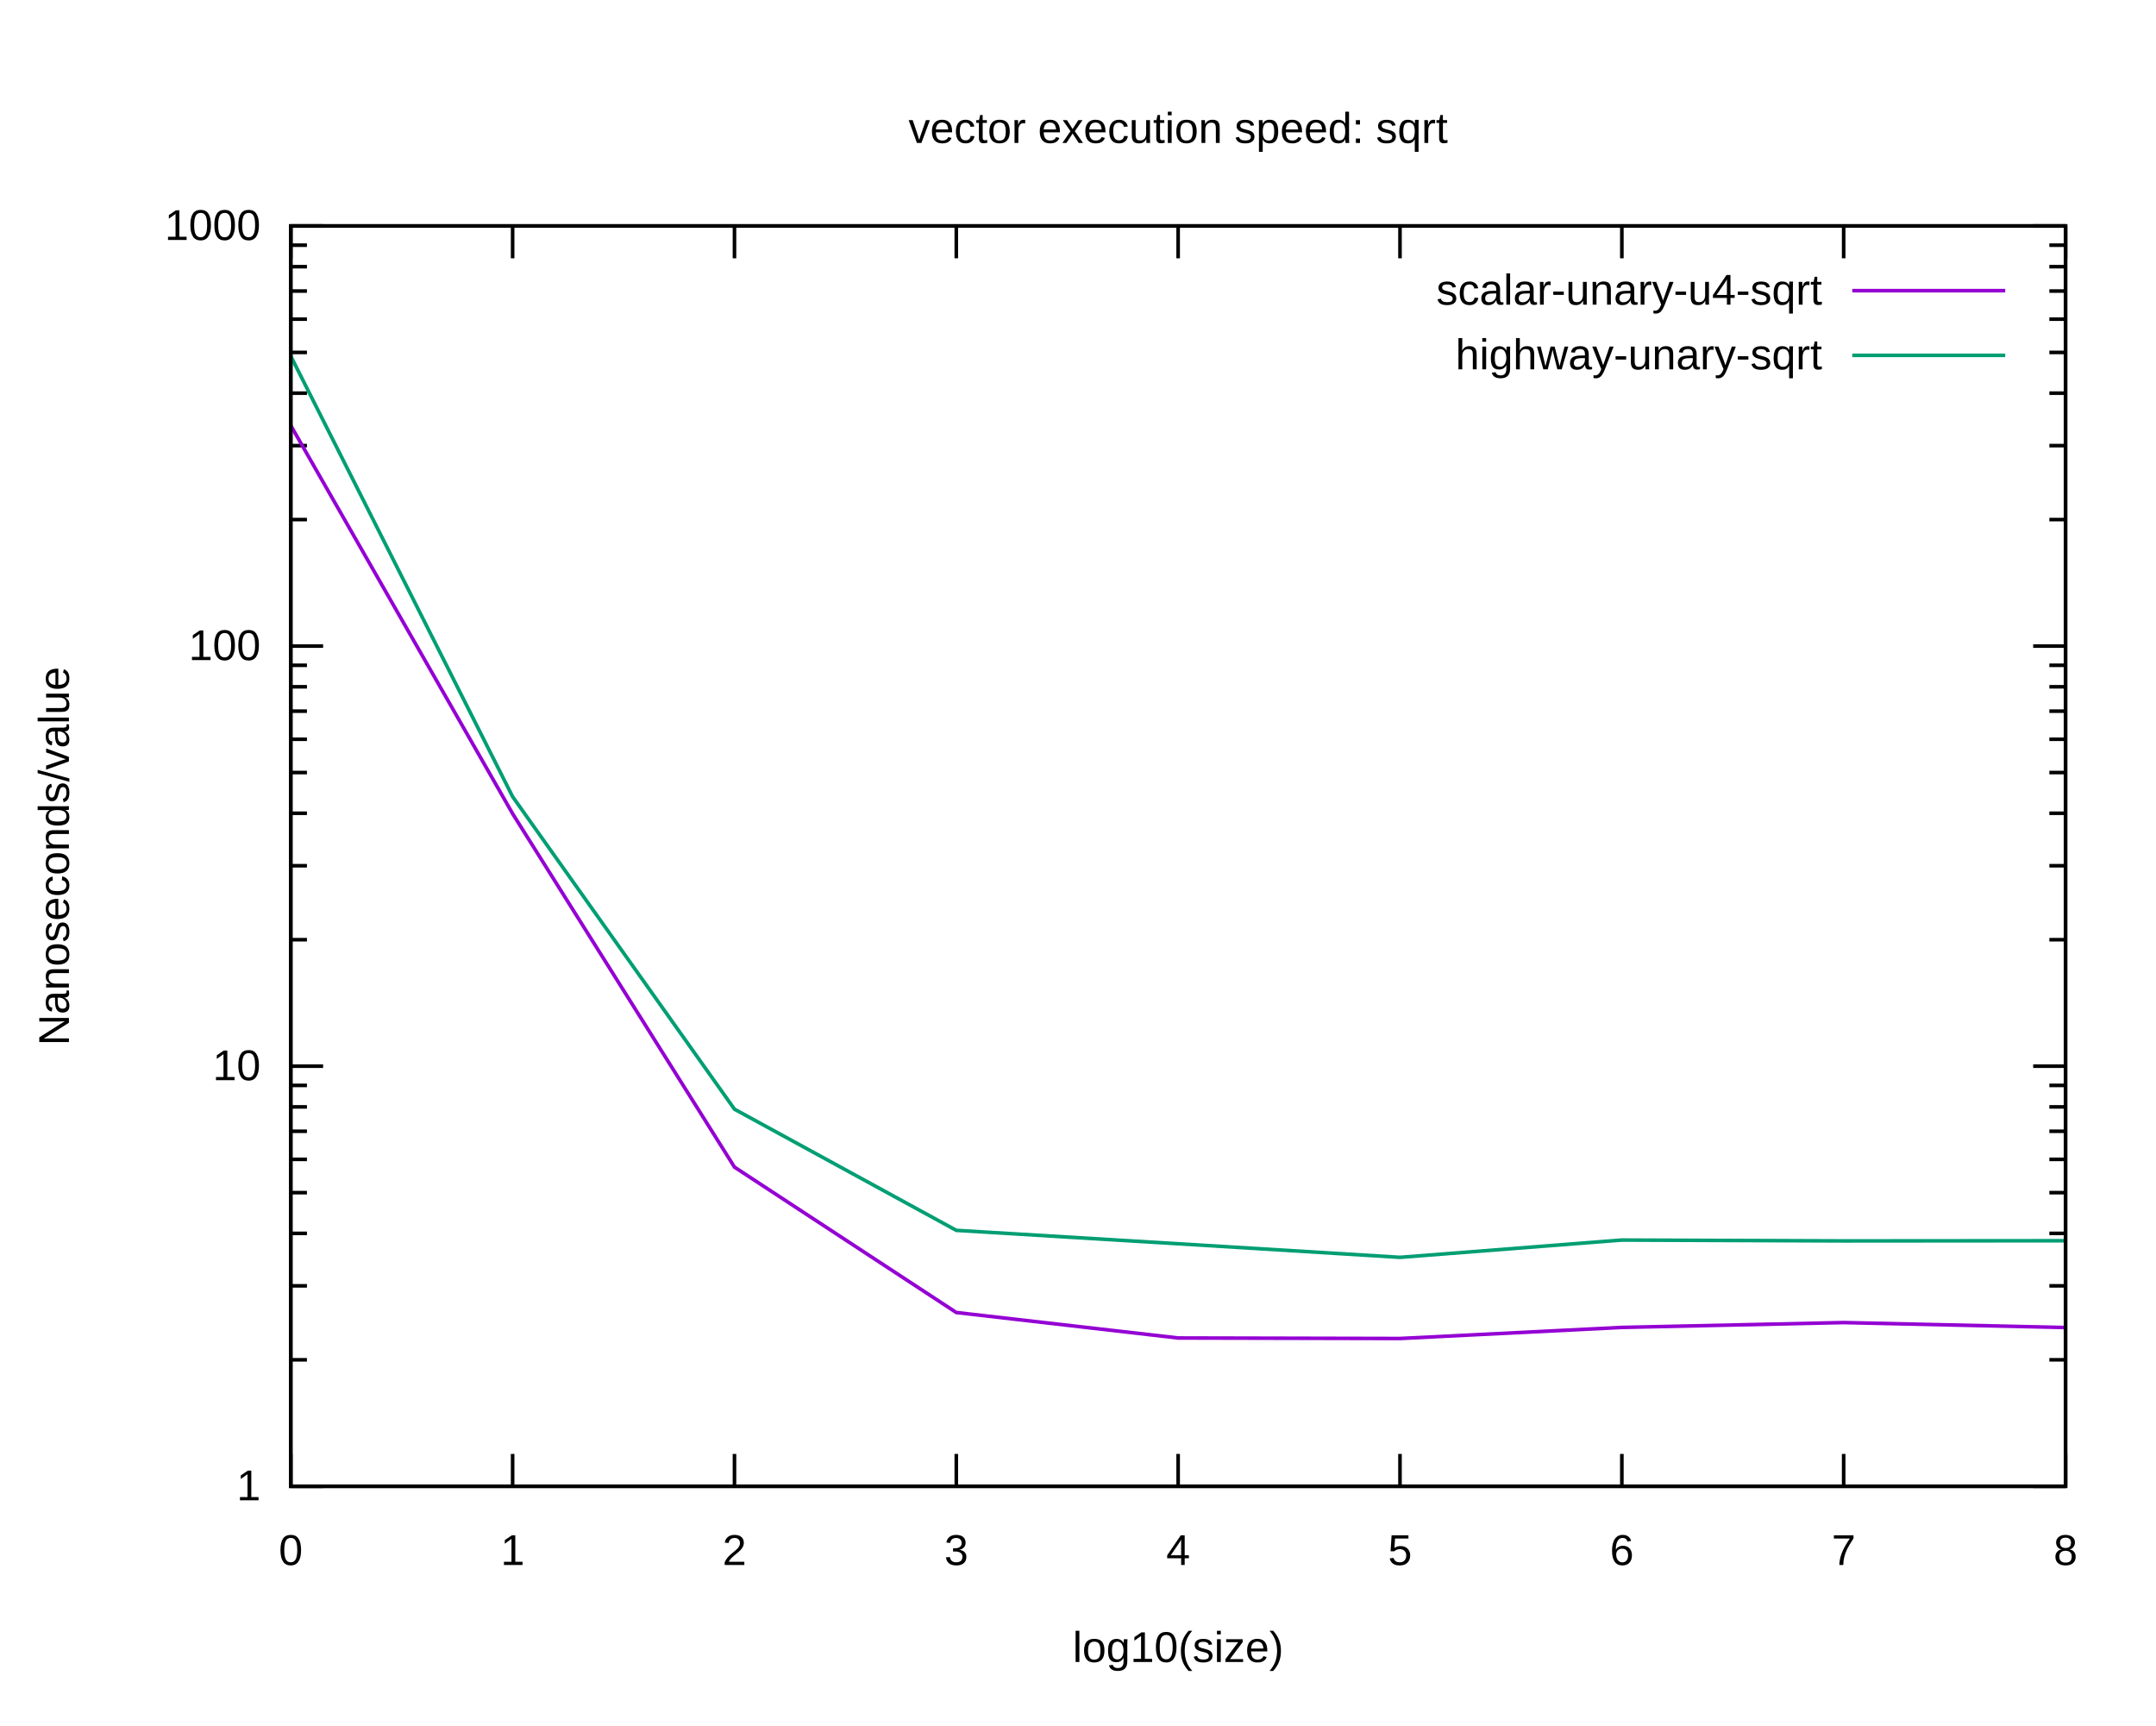
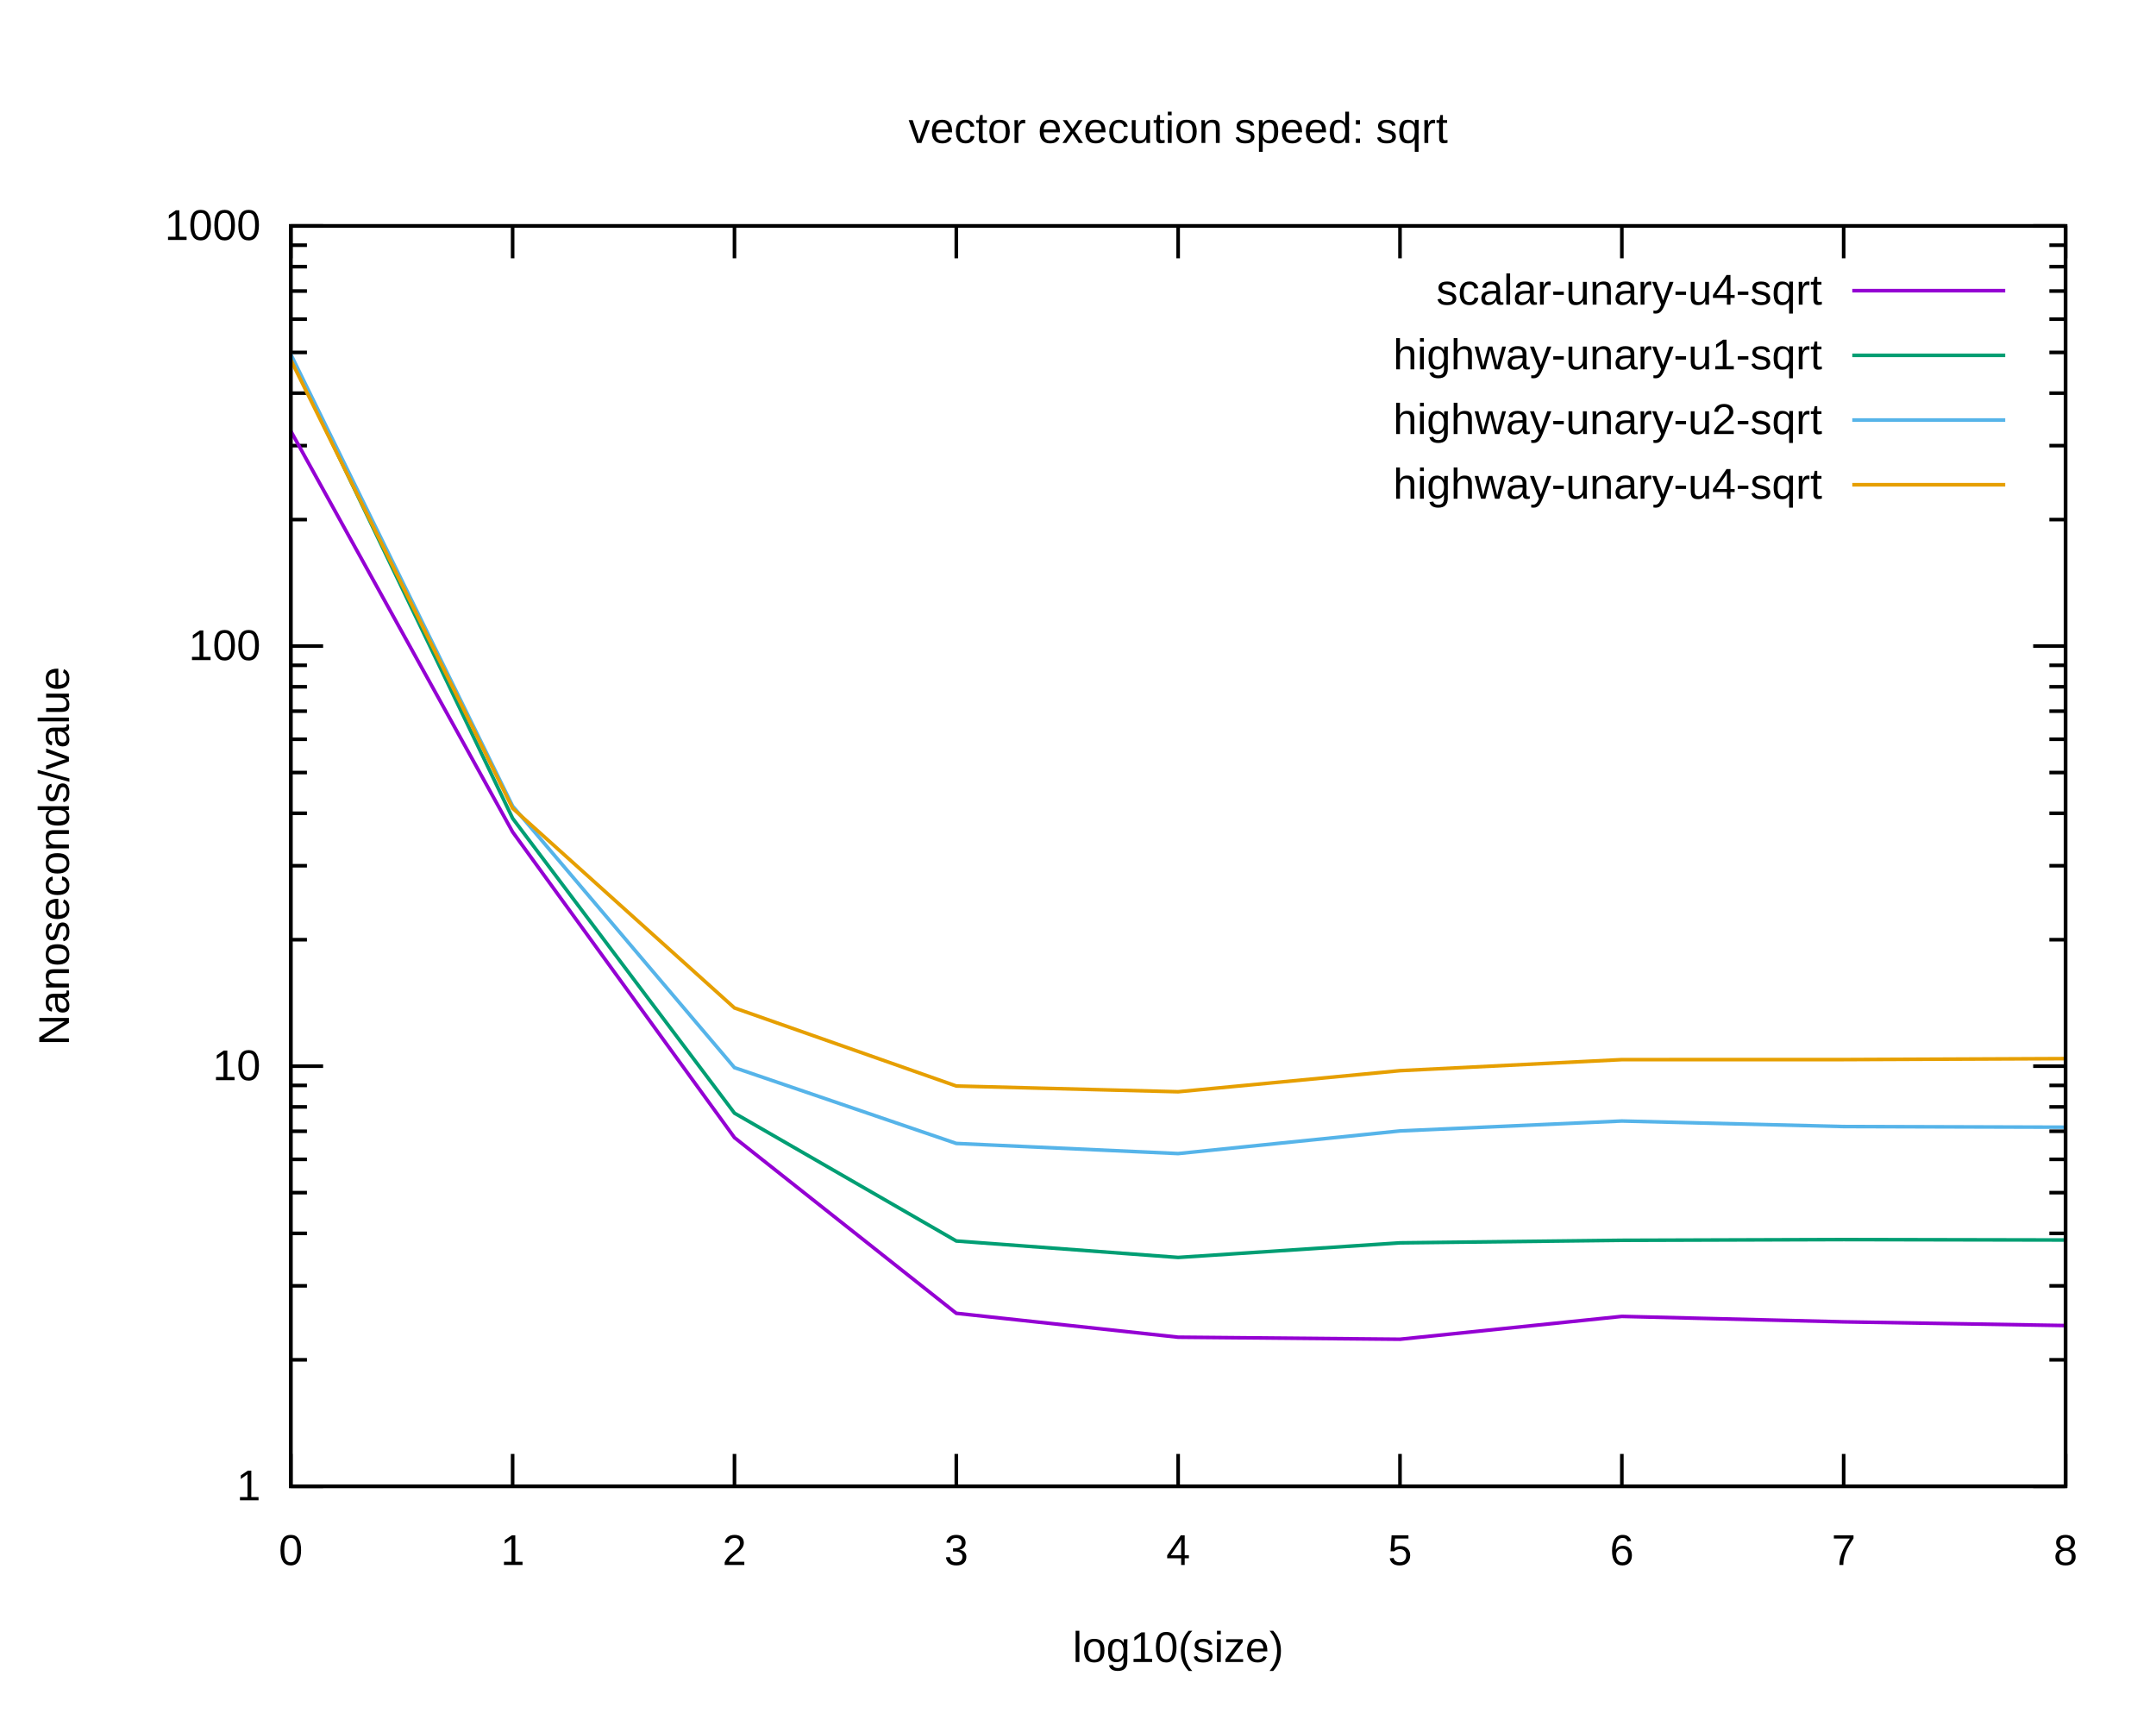
<svg xmlns="http://www.w3.org/2000/svg" xmlns:xlink="http://www.w3.org/1999/xlink" viewBox="0 0 600 480">
  <g id="gnuplot_canvas">
    <rect x="0" y="0" width="600" height="480" fill="none" />
    <defs>
      <circle id="gpDot" r="0.5" stroke-width="0.5" stroke="currentColor" />
      <path id="gpPt0" stroke-width="0.222" stroke="currentColor" d="M-1,0 h2 M0,-1 v2" />
      <path id="gpPt1" stroke-width="0.222" stroke="currentColor" d="M-1,-1 L1,1 M1,-1 L-1,1" />
      <path id="gpPt2" stroke-width="0.222" stroke="currentColor" d="M-1,0 L1,0 M0,-1 L0,1 M-1,-1 L1,1 M-1,1 L1,-1" />
      <rect id="gpPt3" stroke-width="0.222" stroke="currentColor" x="-1" y="-1" width="2" height="2" />
      <rect id="gpPt4" stroke-width="0.222" stroke="currentColor" fill="currentColor" x="-1" y="-1" width="2" height="2" />
      <circle id="gpPt5" stroke-width="0.222" stroke="currentColor" cx="0" cy="0" r="1" />
      <use xlink:href="#gpPt5" id="gpPt6" fill="currentColor" stroke="none" />
      <path id="gpPt7" stroke-width="0.222" stroke="currentColor" d="M0,-1.33 L-1.33,0.67 L1.33,0.67 z" />
      <use xlink:href="#gpPt7" id="gpPt8" fill="currentColor" stroke="none" />
      <use xlink:href="#gpPt7" id="gpPt9" stroke="currentColor" transform="rotate(180)" />
      <use xlink:href="#gpPt9" id="gpPt10" fill="currentColor" stroke="none" />
      <use xlink:href="#gpPt3" id="gpPt11" stroke="currentColor" transform="rotate(45)" />
      <use xlink:href="#gpPt11" id="gpPt12" fill="currentColor" stroke="none" />
      <path id="gpPt13" stroke-width="0.222" stroke="currentColor" d="M0,1.330 L1.265,0.411 L0.782,-1.067 L-0.782,-1.076 L-1.265,0.411 z" />
      <use xlink:href="#gpPt13" id="gpPt14" fill="currentColor" stroke="none" />
      <filter id="textbox" filterUnits="objectBoundingBox" x="0" y="0" height="1" width="1">
        <feFlood flood-color="white" flood-opacity="1" result="bgnd" />
        <feComposite in="SourceGraphic" in2="bgnd" operator="atop" />
      </filter>
      <filter id="greybox" filterUnits="objectBoundingBox" x="0" y="0" height="1" width="1">
        <feFlood flood-color="lightgrey" flood-opacity="1" result="grey" />
        <feComposite in="SourceGraphic" in2="grey" operator="atop" />
      </filter>
    </defs>
    <g fill="none" color="white" stroke="currentColor" stroke-width="1.00" stroke-linecap="butt" stroke-linejoin="miter">
</g>
    <g fill="none" color="black" stroke="currentColor" stroke-width="1.00" stroke-linecap="butt" stroke-linejoin="miter">
      <path stroke="black" d="M80.92,413.54 L89.92,413.54 M574.82,413.54 L565.82,413.54  " />
      <g transform="translate(72.53,417.44)" stroke="none" fill="black" font-family="Arial" font-size="12.00" text-anchor="end">
        <text>
          <tspan font-family="Arial"> 1</tspan>
        </text>
      </g>
    </g>
    <g fill="none" color="black" stroke="currentColor" stroke-width="1.00" stroke-linecap="butt" stroke-linejoin="miter">
      <path stroke="black" d="M80.92,378.35 L85.42,378.35 M574.82,378.35 L570.32,378.35 M80.92,357.77 L85.42,357.77 M574.82,357.77 L570.32,357.77   M80.92,343.17 L85.42,343.17 M574.82,343.17 L570.32,343.17 M80.92,331.84 L85.42,331.84 M574.82,331.84 L570.32,331.84   M80.92,322.58 L85.42,322.58 M574.82,322.58 L570.32,322.58 M80.92,314.76 L85.42,314.76 M574.82,314.76 L570.32,314.76   M80.92,307.98 L85.42,307.98 M574.82,307.98 L570.32,307.98 M80.92,302.00 L85.42,302.00 M574.82,302.00 L570.32,302.00   M80.92,296.65 L89.92,296.65 M574.82,296.65 L565.82,296.65  " />
      <g transform="translate(72.53,300.55)" stroke="none" fill="black" font-family="Arial" font-size="12.00" text-anchor="end">
        <text>
          <tspan font-family="Arial"> 10</tspan>
        </text>
      </g>
    </g>
    <g fill="none" color="black" stroke="currentColor" stroke-width="1.00" stroke-linecap="butt" stroke-linejoin="miter">
      <path stroke="black" d="M80.92,261.46 L85.42,261.46 M574.82,261.46 L570.32,261.46 M80.92,240.88 L85.42,240.88 M574.82,240.88 L570.32,240.88   M80.92,226.28 L85.42,226.28 M574.82,226.28 L570.32,226.28 M80.92,214.95 L85.42,214.95 M574.82,214.95 L570.32,214.95   M80.92,205.69 L85.42,205.69 M574.82,205.69 L570.32,205.69 M80.92,197.87 L85.42,197.87 M574.82,197.87 L570.32,197.87   M80.92,191.09 L85.42,191.09 M574.82,191.09 L570.32,191.09 M80.92,185.11 L85.42,185.11 M574.82,185.11 L570.32,185.11   M80.92,179.76 L89.92,179.76 M574.82,179.76 L565.82,179.76  " />
      <g transform="translate(72.53,183.66)" stroke="none" fill="black" font-family="Arial" font-size="12.00" text-anchor="end">
        <text>
          <tspan font-family="Arial"> 100</tspan>
        </text>
      </g>
    </g>
    <g fill="none" color="black" stroke="currentColor" stroke-width="1.00" stroke-linecap="butt" stroke-linejoin="miter">
      <path stroke="black" d="M80.92,144.57 L85.42,144.57 M574.82,144.57 L570.32,144.57 M80.92,123.99 L85.42,123.99 M574.82,123.99 L570.32,123.99   M80.92,109.39 L85.42,109.39 M574.82,109.39 L570.32,109.39 M80.92,98.06 L85.42,98.06 M574.82,98.06 L570.32,98.06   M80.92,88.80 L85.42,88.80 M574.82,88.80 L570.32,88.80 M80.92,80.98 L85.42,80.98 M574.82,80.98 L570.32,80.98   M80.92,74.20 L85.42,74.20 M574.82,74.20 L570.32,74.20 M80.92,68.22 L85.42,68.22 M574.82,68.22 L570.32,68.22   M80.92,62.87 L89.92,62.87 M574.82,62.87 L565.82,62.87  " />
      <g transform="translate(72.53,66.77)" stroke="none" fill="black" font-family="Arial" font-size="12.00" text-anchor="end">
        <text>
          <tspan font-family="Arial"> 1000</tspan>
        </text>
      </g>
    </g>
    <g fill="none" color="black" stroke="currentColor" stroke-width="1.00" stroke-linecap="butt" stroke-linejoin="miter">
      <path stroke="black" d="M80.92,413.54 L80.92,404.54 M80.92,62.87 L80.92,71.87  " />
      <g transform="translate(80.92,435.44)" stroke="none" fill="black" font-family="Arial" font-size="12.00" text-anchor="middle">
        <text>
          <tspan font-family="Arial"> 0</tspan>
        </text>
      </g>
    </g>
    <g fill="none" color="black" stroke="currentColor" stroke-width="1.00" stroke-linecap="butt" stroke-linejoin="miter">
      <path stroke="black" d="M142.66,413.54 L142.66,404.54 M142.66,62.87 L142.66,71.87  " />
      <g transform="translate(142.66,435.44)" stroke="none" fill="black" font-family="Arial" font-size="12.00" text-anchor="middle">
        <text>
          <tspan font-family="Arial"> 1</tspan>
        </text>
      </g>
    </g>
    <g fill="none" color="black" stroke="currentColor" stroke-width="1.00" stroke-linecap="butt" stroke-linejoin="miter">
      <path stroke="black" d="M204.40,413.54 L204.40,404.54 M204.40,62.87 L204.40,71.87  " />
      <g transform="translate(204.40,435.44)" stroke="none" fill="black" font-family="Arial" font-size="12.00" text-anchor="middle">
        <text>
          <tspan font-family="Arial"> 2</tspan>
        </text>
      </g>
    </g>
    <g fill="none" color="black" stroke="currentColor" stroke-width="1.00" stroke-linecap="butt" stroke-linejoin="miter">
      <path stroke="black" d="M266.13,413.54 L266.13,404.54 M266.13,62.87 L266.13,71.87  " />
      <g transform="translate(266.13,435.44)" stroke="none" fill="black" font-family="Arial" font-size="12.00" text-anchor="middle">
        <text>
          <tspan font-family="Arial"> 3</tspan>
        </text>
      </g>
    </g>
    <g fill="none" color="black" stroke="currentColor" stroke-width="1.00" stroke-linecap="butt" stroke-linejoin="miter">
      <path stroke="black" d="M327.87,413.54 L327.87,404.54 M327.87,62.87 L327.87,71.87  " />
      <g transform="translate(327.87,435.44)" stroke="none" fill="black" font-family="Arial" font-size="12.00" text-anchor="middle">
        <text>
          <tspan font-family="Arial"> 4</tspan>
        </text>
      </g>
    </g>
    <g fill="none" color="black" stroke="currentColor" stroke-width="1.00" stroke-linecap="butt" stroke-linejoin="miter">
      <path stroke="black" d="M389.61,413.54 L389.61,404.54 M389.61,62.87 L389.61,71.87  " />
      <g transform="translate(389.61,435.44)" stroke="none" fill="black" font-family="Arial" font-size="12.00" text-anchor="middle">
        <text>
          <tspan font-family="Arial"> 5</tspan>
        </text>
      </g>
    </g>
    <g fill="none" color="black" stroke="currentColor" stroke-width="1.00" stroke-linecap="butt" stroke-linejoin="miter">
      <path stroke="black" d="M451.35,413.54 L451.35,404.54 M451.35,62.87 L451.35,71.87  " />
      <g transform="translate(451.35,435.44)" stroke="none" fill="black" font-family="Arial" font-size="12.00" text-anchor="middle">
        <text>
          <tspan font-family="Arial"> 6</tspan>
        </text>
      </g>
    </g>
    <g fill="none" color="black" stroke="currentColor" stroke-width="1.00" stroke-linecap="butt" stroke-linejoin="miter">
      <path stroke="black" d="M513.08,413.54 L513.08,404.54 M513.08,62.87 L513.08,71.87  " />
      <g transform="translate(513.08,435.44)" stroke="none" fill="black" font-family="Arial" font-size="12.00" text-anchor="middle">
        <text>
          <tspan font-family="Arial"> 7</tspan>
        </text>
      </g>
    </g>
    <g fill="none" color="black" stroke="currentColor" stroke-width="1.00" stroke-linecap="butt" stroke-linejoin="miter">
      <path stroke="black" d="M574.82,413.54 L574.82,404.54 M574.82,62.87 L574.82,71.87  " />
      <g transform="translate(574.82,435.44)" stroke="none" fill="black" font-family="Arial" font-size="12.00" text-anchor="middle">
        <text>
          <tspan font-family="Arial"> 8</tspan>
        </text>
      </g>
    </g>
    <g fill="none" color="black" stroke="currentColor" stroke-width="1.00" stroke-linecap="butt" stroke-linejoin="miter">
</g>
    <g fill="none" color="black" stroke="currentColor" stroke-width="1.00" stroke-linecap="butt" stroke-linejoin="miter">
      <path stroke="black" d="M80.92,62.87 L80.92,413.54 L574.82,413.54 L574.82,62.87 L80.92,62.87 Z  " />
    </g>
    <g fill="none" color="black" stroke="currentColor" stroke-width="1.00" stroke-linecap="butt" stroke-linejoin="miter">
      <g transform="translate(19.18,238.21) rotate(270)" stroke="none" fill="black" font-family="Arial" font-size="12.00" text-anchor="middle">
        <text>
          <tspan font-family="Arial">Nanoseconds/value</tspan>
        </text>
      </g>
    </g>
    <g fill="none" color="black" stroke="currentColor" stroke-width="1.00" stroke-linecap="butt" stroke-linejoin="miter">
      <g transform="translate(327.87,462.44)" stroke="none" fill="black" font-family="Arial" font-size="12.00" text-anchor="middle">
        <text>
          <tspan font-family="Arial">log10(size)</tspan>
        </text>
      </g>
    </g>
    <g fill="none" color="black" stroke="currentColor" stroke-width="1.00" stroke-linecap="butt" stroke-linejoin="miter">
</g>
    <g id="gnuplot_plot_1">
      <g fill="none" color="black" stroke="currentColor" stroke-width="1.00" stroke-linecap="butt" stroke-linejoin="miter">
        <g transform="translate(507.09,84.77)" stroke="none" fill="black" font-family="Arial" font-size="12.00" text-anchor="end">
          <text>
            <tspan font-family="Arial">scalar-unary-u4-sqrt</tspan>
          </text>
        </g>
      </g>
      <g fill="none" color="black" stroke="currentColor" stroke-width="1.00" stroke-linecap="butt" stroke-linejoin="miter">
-         <path stroke="rgb(148,   0, 211)" d="M515.48,80.87 L558.04,80.87 M80.92,118.39 L142.66,226.40 L204.40,324.74 L266.13,365.19 L327.87,372.28 L389.61,372.42   L451.35,369.34 L513.08,367.99 L574.82,369.37  " />
+         <path stroke="rgb(148,   0, 211)" d="M515.48,80.87 L558.04,80.87 M80.92,119.93 L142.66,231.48 L204.40,316.53 L266.13,365.41 L327.87,372.06 L389.61,372.63   L451.35,366.27 L513.08,367.79 L574.82,368.82  " />
      </g>
    </g>
    <g id="gnuplot_plot_2">
      <g fill="none" color="black" stroke="currentColor" stroke-width="1.00" stroke-linecap="butt" stroke-linejoin="miter">
        <g transform="translate(507.09,102.77)" stroke="none" fill="black" font-family="Arial" font-size="12.00" text-anchor="end">
          <text>
-             <tspan font-family="Arial">highway-unary-sqrt</tspan>
-           </text>
-         </g>
-       </g>
-       <g fill="none" color="black" stroke="currentColor" stroke-width="1.00" stroke-linecap="butt" stroke-linejoin="miter">
-         <path stroke="rgb(  0, 158, 115)" d="M515.48,98.87 L558.04,98.87 M80.92,99.08 L142.66,221.67 L204.40,308.62 L266.13,342.33 L327.87,346.06 L389.61,349.84   L451.35,345.03 L513.08,345.27 L574.82,345.22  " />
-       </g>
-     </g>
-     <g fill="none" color="white" stroke="rgb(  0, 158, 115)" stroke-width="2.00" stroke-linecap="butt" stroke-linejoin="miter">
+             <tspan font-family="Arial">highway-unary-u1-sqrt</tspan>
+           </text>
+         </g>
+       </g>
+       <g fill="none" color="black" stroke="currentColor" stroke-width="1.00" stroke-linecap="butt" stroke-linejoin="miter">
+         <path stroke="rgb(  0, 158, 115)" d="M515.48,98.87 L558.04,98.87 M80.92,99.19 L142.66,227.69 L204.40,309.72 L266.13,345.29 L327.87,349.87 L389.61,345.81   L451.35,345.10 L513.08,344.90 L574.82,345.02  " />
+       </g>
+     </g>
+     <g id="gnuplot_plot_3">
+       <g fill="none" color="black" stroke="currentColor" stroke-width="1.00" stroke-linecap="butt" stroke-linejoin="miter">
+         <g transform="translate(507.09,120.77)" stroke="none" fill="black" font-family="Arial" font-size="12.00" text-anchor="end">
+           <text>
+             <tspan font-family="Arial">highway-unary-u2-sqrt</tspan>
+           </text>
+         </g>
+       </g>
+       <g fill="none" color="black" stroke="currentColor" stroke-width="1.00" stroke-linecap="butt" stroke-linejoin="miter">
+         <path stroke="rgb( 86, 180, 233)" d="M515.48,116.87 L558.04,116.87 M80.92,98.57 L142.66,224.28 L204.40,297.06 L266.13,318.15 L327.87,320.97 L389.61,314.67   L451.35,311.91 L513.08,313.45 L574.82,313.63  " />
+       </g>
+     </g>
+     <g id="gnuplot_plot_4">
+       <g fill="none" color="black" stroke="currentColor" stroke-width="1.00" stroke-linecap="butt" stroke-linejoin="miter">
+         <g transform="translate(507.09,138.77)" stroke="none" fill="black" font-family="Arial" font-size="12.00" text-anchor="end">
+           <text>
+             <tspan font-family="Arial">highway-unary-u4-sqrt</tspan>
+           </text>
+         </g>
+       </g>
+       <g fill="none" color="black" stroke="currentColor" stroke-width="1.00" stroke-linecap="butt" stroke-linejoin="miter">
+         <path stroke="rgb(230, 159,   0)" d="M515.48,134.87 L558.04,134.87 M80.92,100.13 L142.66,224.90 L204.40,280.45 L266.13,302.17 L327.87,303.77 L389.61,297.90   L451.35,294.83 L513.08,294.82 L574.82,294.55  " />
+       </g>
+     </g>
+     <g fill="none" color="white" stroke="rgb(230, 159,   0)" stroke-width="2.00" stroke-linecap="butt" stroke-linejoin="miter">
</g>
    <g fill="none" color="black" stroke="currentColor" stroke-width="2.00" stroke-linecap="butt" stroke-linejoin="miter">
</g>
    <g fill="none" color="black" stroke="black" stroke-width="1.00" stroke-linecap="butt" stroke-linejoin="miter">
</g>
    <g fill="none" color="black" stroke="currentColor" stroke-width="1.00" stroke-linecap="butt" stroke-linejoin="miter">
      <path stroke="black" d="M80.92,62.87 L80.92,413.54 L574.82,413.54 L574.82,62.87 L80.92,62.87 Z  " />
    </g>
    <g fill="none" color="black" stroke="currentColor" stroke-width="1.00" stroke-linecap="butt" stroke-linejoin="miter">
      <g transform="translate(327.87,39.77)" stroke="none" fill="black" font-family="Arial" font-size="12.00" text-anchor="middle">
        <text>
          <tspan font-family="Arial">vector execution speed: sqrt</tspan>
        </text>
      </g>
    </g>
    <g fill="none" color="black" stroke="currentColor" stroke-width="1.00" stroke-linecap="butt" stroke-linejoin="miter">
</g>
  </g>
</svg>
